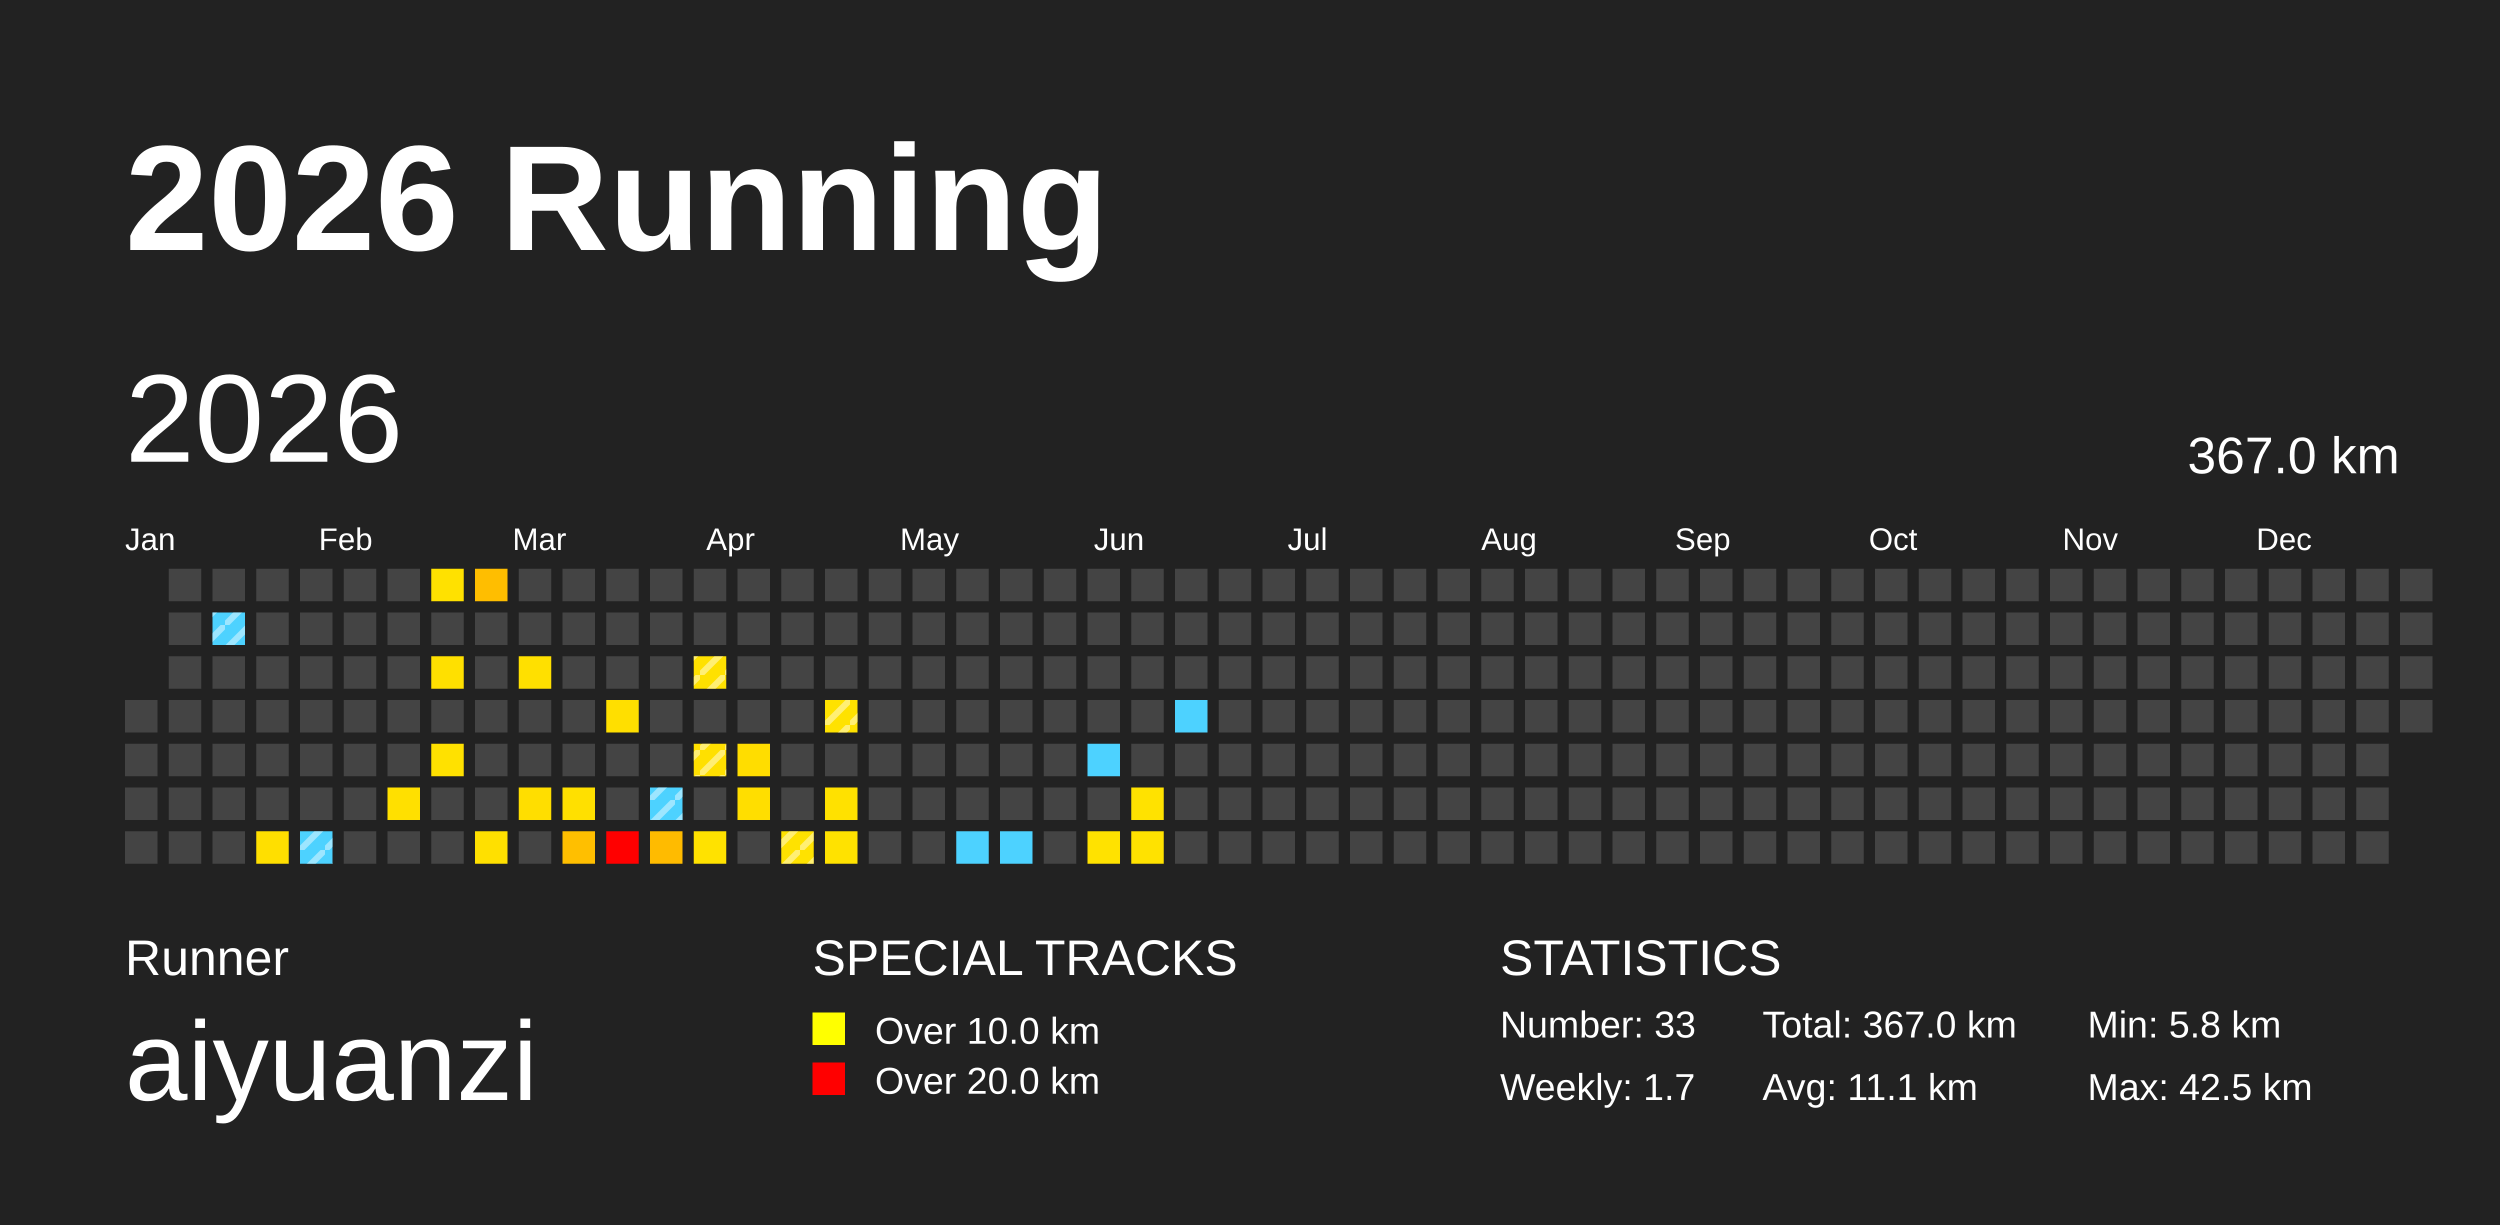
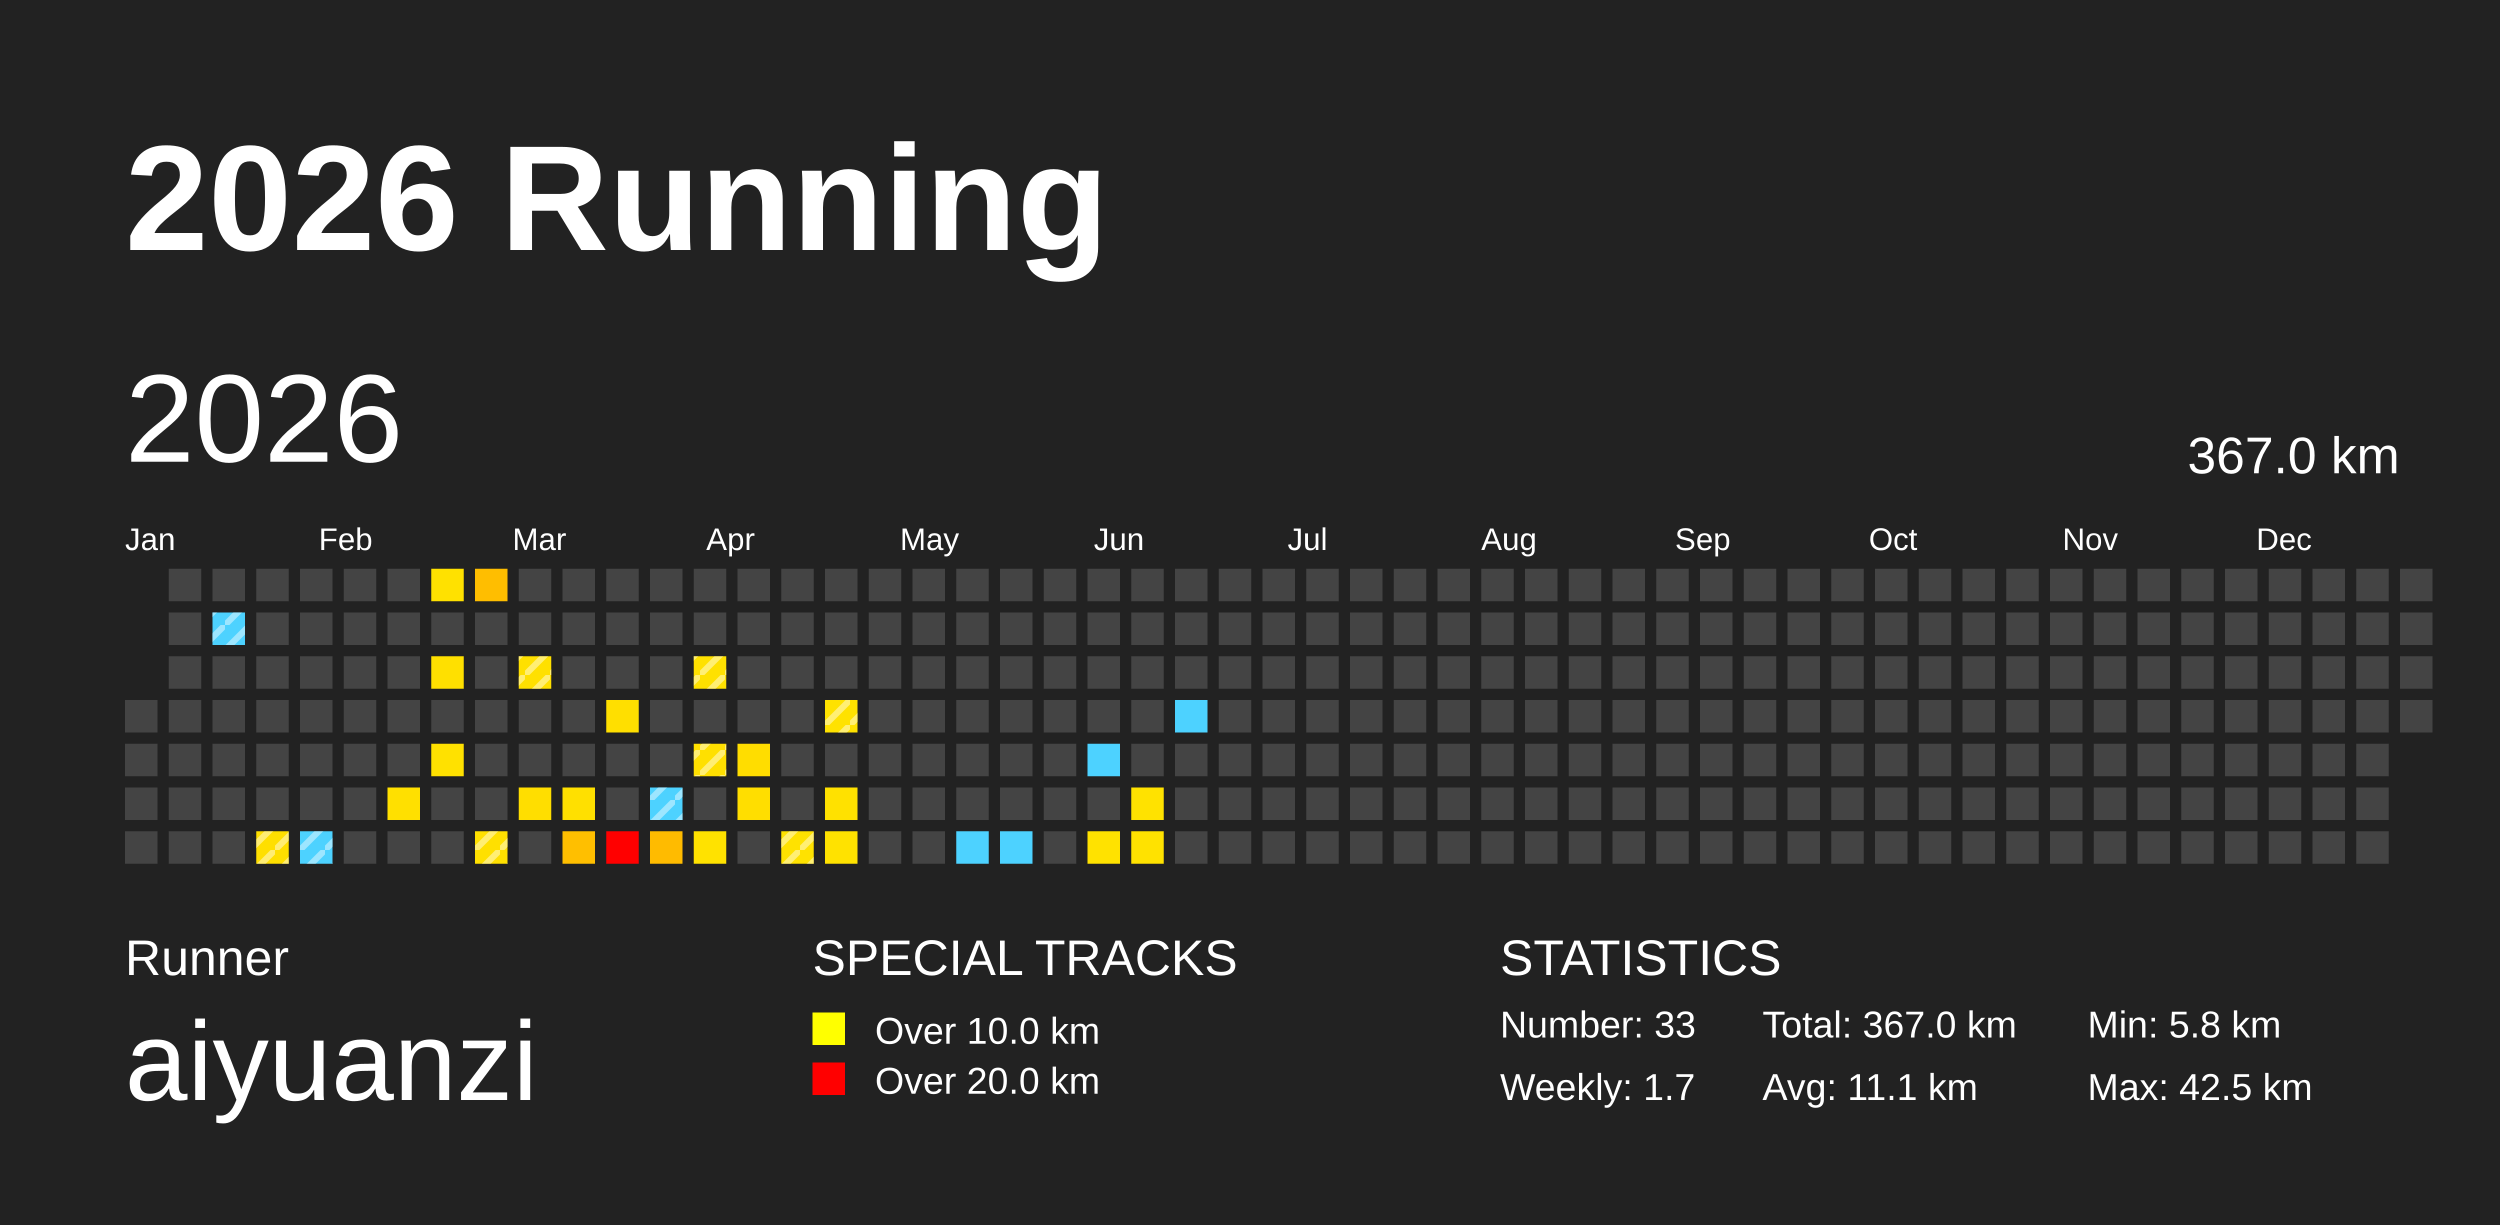
<svg xmlns="http://www.w3.org/2000/svg" baseProfile="full" height="98mm" version="1.1" viewBox="0,0,200,98" width="200mm">
  <defs>
    <pattern height="2" id="indoor-stripe" patternUnits="userSpaceOnUse" width="2">
      <line stroke="white" stroke-opacity="0.45" stroke-width="0.5" x1="0" x2="2" y1="2" y2="0" />
    </pattern>
  </defs>
  <rect fill="#222222" height="98" width="200" x="0" y="0" />
  <text fill="#FFFFFF" style="font-size:12px; font-family:Arial; font-weight:bold;" x="10" y="20">2026 Running</text>
  <text fill="#FFFFFF" style="font-size:4px; font-family:Arial" x="10" y="78">Runner</text>
  <text fill="#FFFFFF" style="font-size:9px; font-family:Arial" x="10" y="88">aiyuanzi</text>
  <text fill="#FFFFFF" style="font-size:4px; font-family:Arial" x="65" y="78">SPECIAL TRACKS</text>
  <rect fill="yellow" height="2.6" width="2.6" x="65" y="81" />
  <text fill="#FFFFFF" style="font-size:3px; font-family:Arial" x="70" y="83.5">Over 10.0 km</text>
  <rect fill="red" height="2.6" width="2.6" x="65" y="85" />
  <text fill="#FFFFFF" style="font-size:3px; font-family:Arial" x="70" y="87.5">Over 20.0 km</text>
  <text fill="#FFFFFF" style="font-size:4px; font-family:Arial" x="120" y="78">STATISTICS</text>
  <text fill="#FFFFFF" style="font-size:3px; font-family:Arial" x="120" y="83">Number: 33</text>
  <text fill="#FFFFFF" style="font-size:3px; font-family:Arial" x="120" y="88">Weekly: 1.7</text>
  <text fill="#FFFFFF" style="font-size:3px; font-family:Arial" x="141" y="83">Total: 367.0 km</text>
  <text fill="#FFFFFF" style="font-size:3px; font-family:Arial" x="141" y="88">Avg: 11.1 km</text>
  <text fill="#FFFFFF" style="font-size:3px; font-family:Arial" x="167" y="83">Min: 5.8 km</text>
  <text fill="#FFFFFF" style="font-size:3px; font-family:Arial" x="167" y="88">Max: 42.5 km</text>
  <text dominant-baseline="hanging" fill="#FFFFFF" style="font-size:10.0px; font-family:Arial;" x="10" y="30">2026</text>
  <text dominant-baseline="hanging" fill="#FFFFFF" style="font-size:4.125px; font-family:Arial;" x="175" y="35">367.0 km</text>
  <text fill="#FFFFFF" style="font-size:2.5px; font-family:Arial" x="10.0" y="44">Jan</text>
  <text fill="#FFFFFF" style="font-size:2.5px; font-family:Arial" x="25.5" y="44">Feb</text>
  <text fill="#FFFFFF" style="font-size:2.5px; font-family:Arial" x="41.0" y="44">Mar</text>
  <text fill="#FFFFFF" style="font-size:2.5px; font-family:Arial" x="56.5" y="44">Apr</text>
  <text fill="#FFFFFF" style="font-size:2.5px; font-family:Arial" x="72.0" y="44">May</text>
  <text fill="#FFFFFF" style="font-size:2.5px; font-family:Arial" x="87.5" y="44">Jun</text>
  <text fill="#FFFFFF" style="font-size:2.5px; font-family:Arial" x="103.0" y="44">Jul</text>
  <text fill="#FFFFFF" style="font-size:2.5px; font-family:Arial" x="118.5" y="44">Aug</text>
  <text fill="#FFFFFF" style="font-size:2.5px; font-family:Arial" x="134.0" y="44">Sep</text>
  <text fill="#FFFFFF" style="font-size:2.5px; font-family:Arial" x="149.5" y="44">Oct</text>
  <text fill="#FFFFFF" style="font-size:2.5px; font-family:Arial" x="165.0" y="44">Nov</text>
  <text fill="#FFFFFF" style="font-size:2.5px; font-family:Arial" x="180.5" y="44">Dec</text>
  <rect fill="#444444" height="2.6" width="2.6" x="10.0" y="56.0" />
  <rect fill="#444444" height="2.6" width="2.6" x="10.0" y="59.5" />
  <rect fill="#444444" height="2.6" width="2.6" x="10.0" y="63.0" />
  <rect fill="#444444" height="2.6" width="2.6" x="10.0" y="66.5" />
  <rect fill="#444444" height="2.6" width="2.6" x="13.5" y="45.5" />
  <rect fill="#444444" height="2.6" width="2.6" x="13.5" y="49.0" />
  <rect fill="#444444" height="2.6" width="2.6" x="13.5" y="52.5" />
  <rect fill="#444444" height="2.6" width="2.6" x="13.5" y="56.0" />
  <rect fill="#444444" height="2.6" width="2.6" x="13.5" y="59.5" />
  <rect fill="#444444" height="2.6" width="2.6" x="13.5" y="63.0" />
  <rect fill="#444444" height="2.6" width="2.6" x="13.5" y="66.5" />
  <rect fill="#444444" height="2.6" width="2.6" x="17.0" y="45.5" />
  <rect fill="#4dd2ff" height="2.6" width="2.6" x="17.0" y="49.0" />
  <rect fill="url(#indoor-stripe)" height="2.6" width="2.6" x="17.0" y="49.0" />
  <rect fill="#444444" height="2.6" width="2.6" x="17.0" y="52.5" />
  <rect fill="#444444" height="2.6" width="2.6" x="17.0" y="56.0" />
  <rect fill="#444444" height="2.6" width="2.6" x="17.0" y="59.5" />
  <rect fill="#444444" height="2.6" width="2.6" x="17.0" y="63.0" />
  <rect fill="#444444" height="2.6" width="2.6" x="17.0" y="66.5" />
  <rect fill="#444444" height="2.6" width="2.6" x="20.5" y="45.5" />
  <rect fill="#444444" height="2.6" width="2.6" x="20.5" y="49.0" />
  <rect fill="#444444" height="2.6" width="2.6" x="20.5" y="52.5" />
  <rect fill="#444444" height="2.6" width="2.6" x="20.5" y="56.0" />
  <rect fill="#444444" height="2.6" width="2.6" x="20.5" y="59.5" />
  <rect fill="#444444" height="2.6" width="2.6" x="20.5" y="63.0" />
  <rect fill="#ffdf00" height="2.6" width="2.6" x="20.5" y="66.5" />
+   <rect fill="url(#indoor-stripe)" height="2.6" width="2.6" x="20.5" y="66.5" />
  <rect fill="#444444" height="2.6" width="2.6" x="24.0" y="45.5" />
  <rect fill="#444444" height="2.6" width="2.6" x="24.0" y="49.0" />
  <rect fill="#444444" height="2.6" width="2.6" x="24.0" y="52.5" />
  <rect fill="#444444" height="2.6" width="2.6" x="24.0" y="56.0" />
  <rect fill="#444444" height="2.6" width="2.6" x="24.0" y="59.5" />
  <rect fill="#444444" height="2.6" width="2.6" x="24.0" y="63.0" />
  <rect fill="#4dd2ff" height="2.6" width="2.6" x="24.0" y="66.5" />
  <rect fill="url(#indoor-stripe)" height="2.6" width="2.6" x="24.0" y="66.5" />
  <rect fill="#444444" height="2.6" width="2.6" x="27.5" y="45.5" />
  <rect fill="#444444" height="2.6" width="2.6" x="27.5" y="49.0" />
  <rect fill="#444444" height="2.6" width="2.6" x="27.5" y="52.5" />
  <rect fill="#444444" height="2.6" width="2.6" x="27.5" y="56.0" />
  <rect fill="#444444" height="2.6" width="2.6" x="27.5" y="59.5" />
  <rect fill="#444444" height="2.6" width="2.6" x="27.5" y="63.0" />
  <rect fill="#444444" height="2.6" width="2.6" x="27.5" y="66.5" />
  <rect fill="#444444" height="2.6" width="2.6" x="31.0" y="45.5" />
  <rect fill="#444444" height="2.6" width="2.6" x="31.0" y="49.0" />
  <rect fill="#444444" height="2.6" width="2.6" x="31.0" y="52.5" />
  <rect fill="#444444" height="2.6" width="2.6" x="31.0" y="56.0" />
  <rect fill="#444444" height="2.6" width="2.6" x="31.0" y="59.5" />
  <rect fill="#ffe000" height="2.6" width="2.6" x="31.0" y="63.0" />
  <rect fill="#444444" height="2.6" width="2.6" x="31.0" y="66.5" />
  <rect fill="#ffe100" height="2.6" width="2.6" x="34.5" y="45.5" />
  <rect fill="#444444" height="2.6" width="2.6" x="34.5" y="49.0" />
  <rect fill="#ffe000" height="2.6" width="2.6" x="34.5" y="52.5" />
  <rect fill="#444444" height="2.6" width="2.6" x="34.5" y="56.0" />
  <rect fill="#ffe100" height="2.6" width="2.6" x="34.5" y="59.5" />
  <rect fill="#444444" height="2.6" width="2.6" x="34.5" y="63.0" />
  <rect fill="#444444" height="2.6" width="2.6" x="34.5" y="66.5" />
  <rect fill="#ffbe00" height="2.6" width="2.6" x="38.0" y="45.5" />
  <rect fill="#444444" height="2.6" width="2.6" x="38.0" y="49.0" />
  <rect fill="#444444" height="2.6" width="2.6" x="38.0" y="52.5" />
  <rect fill="#444444" height="2.6" width="2.6" x="38.0" y="56.0" />
  <rect fill="#444444" height="2.6" width="2.6" x="38.0" y="59.5" />
  <rect fill="#444444" height="2.6" width="2.6" x="38.0" y="63.0" />
  <rect fill="#ffe000" height="2.6" width="2.6" x="38.0" y="66.5" />
+   <rect fill="url(#indoor-stripe)" height="2.6" width="2.6" x="38.0" y="66.5" />
  <rect fill="#444444" height="2.6" width="2.6" x="41.5" y="45.5" />
  <rect fill="#444444" height="2.6" width="2.6" x="41.5" y="49.0" />
  <rect fill="#ffe000" height="2.6" width="2.6" x="41.5" y="52.5" />
+   <rect fill="url(#indoor-stripe)" height="2.6" width="2.6" x="41.5" y="52.5" />
  <rect fill="#444444" height="2.6" width="2.6" x="41.5" y="56.0" />
  <rect fill="#444444" height="2.6" width="2.6" x="41.5" y="59.5" />
  <rect fill="#ffde00" height="2.6" width="2.6" x="41.5" y="63.0" />
  <rect fill="#444444" height="2.6" width="2.6" x="41.5" y="66.5" />
  <rect fill="#444444" height="2.6" width="2.6" x="45.0" y="45.5" />
  <rect fill="#444444" height="2.6" width="2.6" x="45.0" y="49.0" />
  <rect fill="#444444" height="2.6" width="2.6" x="45.0" y="52.5" />
  <rect fill="#444444" height="2.6" width="2.6" x="45.0" y="56.0" />
  <rect fill="#444444" height="2.6" width="2.6" x="45.0" y="59.5" />
  <rect fill="#ffe000" height="2.6" width="2.6" x="45.0" y="63.0" />
  <rect fill="#ffbf00" height="2.6" width="2.6" x="45.0" y="66.5" />
  <rect fill="#444444" height="2.6" width="2.6" x="48.5" y="45.5" />
  <rect fill="#444444" height="2.6" width="2.6" x="48.5" y="49.0" />
  <rect fill="#444444" height="2.6" width="2.6" x="48.5" y="52.5" />
  <rect fill="#ffdf00" height="2.6" width="2.6" x="48.5" y="56.0" />
  <rect fill="#444444" height="2.6" width="2.6" x="48.5" y="59.5" />
  <rect fill="#444444" height="2.6" width="2.6" x="48.5" y="63.0" />
  <rect fill="red" height="2.6" width="2.6" x="48.5" y="66.5" />
  <rect fill="#444444" height="2.6" width="2.6" x="52.0" y="45.5" />
  <rect fill="#444444" height="2.6" width="2.6" x="52.0" y="49.0" />
  <rect fill="#444444" height="2.6" width="2.6" x="52.0" y="52.5" />
  <rect fill="#444444" height="2.6" width="2.6" x="52.0" y="56.0" />
  <rect fill="#444444" height="2.6" width="2.6" x="52.0" y="59.5" />
  <rect fill="#4dd2ff" height="2.6" width="2.6" x="52.0" y="63.0" />
  <rect fill="url(#indoor-stripe)" height="2.6" width="2.6" x="52.0" y="63.0" />
  <rect fill="#ffbb00" height="2.6" width="2.6" x="52.0" y="66.5" />
  <rect fill="#444444" height="2.6" width="2.6" x="55.5" y="45.5" />
  <rect fill="#444444" height="2.6" width="2.6" x="55.5" y="49.0" />
  <rect fill="#ffe100" height="2.6" width="2.6" x="55.5" y="52.5" />
  <rect fill="url(#indoor-stripe)" height="2.6" width="2.6" x="55.5" y="52.5" />
  <rect fill="#444444" height="2.6" width="2.6" x="55.5" y="56.0" />
  <rect fill="#ffe000" height="2.6" width="2.6" x="55.5" y="59.5" />
  <rect fill="url(#indoor-stripe)" height="2.6" width="2.6" x="55.5" y="59.5" />
  <rect fill="#444444" height="2.6" width="2.6" x="55.5" y="63.0" />
  <rect fill="#ffe200" height="2.6" width="2.6" x="55.5" y="66.5" />
  <rect fill="#444444" height="2.6" width="2.6" x="59.0" y="45.5" />
  <rect fill="#444444" height="2.6" width="2.6" x="59.0" y="49.0" />
  <rect fill="#444444" height="2.6" width="2.6" x="59.0" y="52.5" />
  <rect fill="#444444" height="2.6" width="2.6" x="59.0" y="56.0" />
  <rect fill="#ffdd00" height="2.6" width="2.6" x="59.0" y="59.5" />
  <rect fill="#ffde00" height="2.6" width="2.6" x="59.0" y="63.0" />
  <rect fill="#444444" height="2.6" width="2.6" x="59.0" y="66.5" />
  <rect fill="#444444" height="2.6" width="2.6" x="62.5" y="45.5" />
  <rect fill="#444444" height="2.6" width="2.6" x="62.5" y="49.0" />
  <rect fill="#444444" height="2.6" width="2.6" x="62.5" y="52.5" />
  <rect fill="#444444" height="2.6" width="2.6" x="62.5" y="56.0" />
  <rect fill="#444444" height="2.6" width="2.6" x="62.5" y="59.5" />
  <rect fill="#444444" height="2.6" width="2.6" x="62.5" y="63.0" />
  <rect fill="#ffe200" height="2.6" width="2.6" x="62.5" y="66.5" />
  <rect fill="url(#indoor-stripe)" height="2.6" width="2.6" x="62.5" y="66.5" />
  <rect fill="#444444" height="2.6" width="2.6" x="66.0" y="45.5" />
  <rect fill="#444444" height="2.6" width="2.6" x="66.0" y="49.0" />
  <rect fill="#444444" height="2.6" width="2.6" x="66.0" y="52.5" />
  <rect fill="#ffe200" height="2.6" width="2.6" x="66.0" y="56.0" />
  <rect fill="url(#indoor-stripe)" height="2.6" width="2.6" x="66.0" y="56.0" />
  <rect fill="#444444" height="2.6" width="2.6" x="66.0" y="59.5" />
  <rect fill="#ffe100" height="2.6" width="2.6" x="66.0" y="63.0" />
  <rect fill="#ffe200" height="2.6" width="2.6" x="66.0" y="66.5" />
  <rect fill="#444444" height="2.6" width="2.6" x="69.5" y="45.5" />
  <rect fill="#444444" height="2.6" width="2.6" x="69.5" y="49.0" />
  <rect fill="#444444" height="2.6" width="2.6" x="69.5" y="52.5" />
  <rect fill="#444444" height="2.6" width="2.6" x="69.5" y="56.0" />
  <rect fill="#444444" height="2.6" width="2.6" x="69.5" y="59.5" />
  <rect fill="#444444" height="2.6" width="2.6" x="69.5" y="63.0" />
  <rect fill="#444444" height="2.6" width="2.6" x="69.5" y="66.5" />
  <rect fill="#444444" height="2.6" width="2.6" x="73.0" y="45.5" />
  <rect fill="#444444" height="2.6" width="2.6" x="73.0" y="49.0" />
  <rect fill="#444444" height="2.6" width="2.6" x="73.0" y="52.5" />
  <rect fill="#444444" height="2.6" width="2.6" x="73.0" y="56.0" />
  <rect fill="#444444" height="2.6" width="2.6" x="73.0" y="59.5" />
  <rect fill="#444444" height="2.6" width="2.6" x="73.0" y="63.0" />
  <rect fill="#444444" height="2.6" width="2.6" x="73.0" y="66.5" />
  <rect fill="#444444" height="2.6" width="2.6" x="76.5" y="45.5" />
  <rect fill="#444444" height="2.6" width="2.6" x="76.5" y="49.0" />
  <rect fill="#444444" height="2.6" width="2.6" x="76.5" y="52.5" />
  <rect fill="#444444" height="2.6" width="2.6" x="76.5" y="56.0" />
  <rect fill="#444444" height="2.6" width="2.6" x="76.5" y="59.5" />
  <rect fill="#444444" height="2.6" width="2.6" x="76.5" y="63.0" />
  <rect fill="#4dd2ff" height="2.6" width="2.6" x="76.5" y="66.5" />
  <rect fill="#444444" height="2.6" width="2.6" x="80.0" y="45.5" />
  <rect fill="#444444" height="2.6" width="2.6" x="80.0" y="49.0" />
  <rect fill="#444444" height="2.6" width="2.6" x="80.0" y="52.5" />
  <rect fill="#444444" height="2.6" width="2.6" x="80.0" y="56.0" />
  <rect fill="#444444" height="2.6" width="2.6" x="80.0" y="59.5" />
  <rect fill="#444444" height="2.6" width="2.6" x="80.0" y="63.0" />
  <rect fill="#4dd2ff" height="2.6" width="2.6" x="80.0" y="66.5" />
  <rect fill="#444444" height="2.6" width="2.6" x="83.5" y="45.5" />
  <rect fill="#444444" height="2.6" width="2.6" x="83.5" y="49.0" />
  <rect fill="#444444" height="2.6" width="2.6" x="83.5" y="52.5" />
  <rect fill="#444444" height="2.6" width="2.6" x="83.5" y="56.0" />
  <rect fill="#444444" height="2.6" width="2.6" x="83.5" y="59.5" />
  <rect fill="#444444" height="2.6" width="2.6" x="83.5" y="63.0" />
  <rect fill="#444444" height="2.6" width="2.6" x="83.5" y="66.5" />
  <rect fill="#444444" height="2.6" width="2.6" x="87.0" y="45.5" />
  <rect fill="#444444" height="2.6" width="2.6" x="87.0" y="49.0" />
  <rect fill="#444444" height="2.6" width="2.6" x="87.0" y="52.5" />
  <rect fill="#444444" height="2.6" width="2.6" x="87.0" y="56.0" />
  <rect fill="#4dd2ff" height="2.6" width="2.6" x="87.0" y="59.5" />
  <rect fill="#444444" height="2.6" width="2.6" x="87.0" y="63.0" />
  <rect fill="#ffe200" height="2.6" width="2.6" x="87.0" y="66.5" />
  <rect fill="#444444" height="2.6" width="2.6" x="90.5" y="45.5" />
  <rect fill="#444444" height="2.6" width="2.6" x="90.5" y="49.0" />
  <rect fill="#444444" height="2.6" width="2.6" x="90.5" y="52.5" />
  <rect fill="#444444" height="2.6" width="2.6" x="90.5" y="56.0" />
  <rect fill="#444444" height="2.6" width="2.6" x="90.5" y="59.5" />
  <rect fill="#ffe200" height="2.6" width="2.6" x="90.5" y="63.0" />
  <rect fill="#ffe200" height="2.6" width="2.6" x="90.5" y="66.5" />
  <rect fill="#444444" height="2.6" width="2.6" x="94.0" y="45.5" />
  <rect fill="#444444" height="2.6" width="2.6" x="94.0" y="49.0" />
  <rect fill="#444444" height="2.6" width="2.6" x="94.0" y="52.5" />
  <rect fill="#4dd2ff" height="2.6" width="2.6" x="94.0" y="56.0" />
  <rect fill="#444444" height="2.6" width="2.6" x="94.0" y="59.5" />
  <rect fill="#444444" height="2.6" width="2.6" x="94.0" y="63.0" />
  <rect fill="#444444" height="2.6" width="2.6" x="94.0" y="66.5" />
  <rect fill="#444444" height="2.6" width="2.6" x="97.5" y="45.5" />
  <rect fill="#444444" height="2.6" width="2.6" x="97.5" y="49.0" />
  <rect fill="#444444" height="2.6" width="2.6" x="97.5" y="52.5" />
  <rect fill="#444444" height="2.6" width="2.6" x="97.5" y="56.0" />
  <rect fill="#444444" height="2.6" width="2.6" x="97.5" y="59.5" />
  <rect fill="#444444" height="2.6" width="2.6" x="97.5" y="63.0" />
  <rect fill="#444444" height="2.6" width="2.6" x="97.5" y="66.5" />
  <rect fill="#444444" height="2.6" width="2.6" x="101.0" y="45.5" />
  <rect fill="#444444" height="2.6" width="2.6" x="101.0" y="49.0" />
  <rect fill="#444444" height="2.6" width="2.6" x="101.0" y="52.5" />
  <rect fill="#444444" height="2.6" width="2.6" x="101.0" y="56.0" />
  <rect fill="#444444" height="2.6" width="2.6" x="101.0" y="59.5" />
  <rect fill="#444444" height="2.6" width="2.6" x="101.0" y="63.0" />
  <rect fill="#444444" height="2.6" width="2.6" x="101.0" y="66.5" />
  <rect fill="#444444" height="2.6" width="2.6" x="104.5" y="45.5" />
  <rect fill="#444444" height="2.6" width="2.6" x="104.5" y="49.0" />
  <rect fill="#444444" height="2.6" width="2.6" x="104.5" y="52.5" />
  <rect fill="#444444" height="2.6" width="2.6" x="104.5" y="56.0" />
  <rect fill="#444444" height="2.6" width="2.6" x="104.5" y="59.5" />
  <rect fill="#444444" height="2.6" width="2.6" x="104.5" y="63.0" />
  <rect fill="#444444" height="2.6" width="2.6" x="104.5" y="66.5" />
  <rect fill="#444444" height="2.6" width="2.6" x="108.0" y="45.5" />
  <rect fill="#444444" height="2.6" width="2.6" x="108.0" y="49.0" />
  <rect fill="#444444" height="2.6" width="2.6" x="108.0" y="52.5" />
  <rect fill="#444444" height="2.6" width="2.6" x="108.0" y="56.0" />
  <rect fill="#444444" height="2.6" width="2.6" x="108.0" y="59.5" />
  <rect fill="#444444" height="2.6" width="2.6" x="108.0" y="63.0" />
  <rect fill="#444444" height="2.6" width="2.6" x="108.0" y="66.5" />
  <rect fill="#444444" height="2.6" width="2.6" x="111.5" y="45.5" />
  <rect fill="#444444" height="2.6" width="2.6" x="111.5" y="49.0" />
  <rect fill="#444444" height="2.6" width="2.6" x="111.5" y="52.5" />
  <rect fill="#444444" height="2.6" width="2.6" x="111.5" y="56.0" />
  <rect fill="#444444" height="2.6" width="2.6" x="111.5" y="59.5" />
  <rect fill="#444444" height="2.6" width="2.6" x="111.5" y="63.0" />
  <rect fill="#444444" height="2.6" width="2.6" x="111.5" y="66.5" />
  <rect fill="#444444" height="2.6" width="2.6" x="115.0" y="45.5" />
  <rect fill="#444444" height="2.6" width="2.6" x="115.0" y="49.0" />
  <rect fill="#444444" height="2.6" width="2.6" x="115.0" y="52.5" />
  <rect fill="#444444" height="2.6" width="2.6" x="115.0" y="56.0" />
  <rect fill="#444444" height="2.6" width="2.6" x="115.0" y="59.5" />
  <rect fill="#444444" height="2.6" width="2.6" x="115.0" y="63.0" />
  <rect fill="#444444" height="2.6" width="2.6" x="115.0" y="66.5" />
  <rect fill="#444444" height="2.6" width="2.6" x="118.5" y="45.5" />
  <rect fill="#444444" height="2.6" width="2.6" x="118.5" y="49.0" />
  <rect fill="#444444" height="2.6" width="2.6" x="118.5" y="52.5" />
  <rect fill="#444444" height="2.6" width="2.6" x="118.5" y="56.0" />
  <rect fill="#444444" height="2.6" width="2.6" x="118.5" y="59.5" />
  <rect fill="#444444" height="2.6" width="2.6" x="118.5" y="63.0" />
  <rect fill="#444444" height="2.6" width="2.6" x="118.5" y="66.5" />
  <rect fill="#444444" height="2.6" width="2.6" x="122.0" y="45.5" />
  <rect fill="#444444" height="2.6" width="2.6" x="122.0" y="49.0" />
  <rect fill="#444444" height="2.6" width="2.6" x="122.0" y="52.5" />
  <rect fill="#444444" height="2.6" width="2.6" x="122.0" y="56.0" />
  <rect fill="#444444" height="2.6" width="2.6" x="122.0" y="59.5" />
  <rect fill="#444444" height="2.6" width="2.6" x="122.0" y="63.0" />
  <rect fill="#444444" height="2.6" width="2.6" x="122.0" y="66.5" />
  <rect fill="#444444" height="2.6" width="2.6" x="125.5" y="45.5" />
  <rect fill="#444444" height="2.6" width="2.6" x="125.5" y="49.0" />
  <rect fill="#444444" height="2.6" width="2.6" x="125.5" y="52.5" />
  <rect fill="#444444" height="2.6" width="2.6" x="125.5" y="56.0" />
  <rect fill="#444444" height="2.6" width="2.6" x="125.5" y="59.5" />
  <rect fill="#444444" height="2.6" width="2.6" x="125.5" y="63.0" />
  <rect fill="#444444" height="2.6" width="2.6" x="125.5" y="66.5" />
  <rect fill="#444444" height="2.6" width="2.6" x="129.0" y="45.5" />
  <rect fill="#444444" height="2.6" width="2.6" x="129.0" y="49.0" />
  <rect fill="#444444" height="2.6" width="2.6" x="129.0" y="52.5" />
  <rect fill="#444444" height="2.6" width="2.6" x="129.0" y="56.0" />
  <rect fill="#444444" height="2.6" width="2.6" x="129.0" y="59.5" />
  <rect fill="#444444" height="2.6" width="2.6" x="129.0" y="63.0" />
  <rect fill="#444444" height="2.6" width="2.6" x="129.0" y="66.5" />
  <rect fill="#444444" height="2.6" width="2.6" x="132.5" y="45.5" />
  <rect fill="#444444" height="2.6" width="2.6" x="132.5" y="49.0" />
  <rect fill="#444444" height="2.6" width="2.6" x="132.5" y="52.5" />
  <rect fill="#444444" height="2.6" width="2.6" x="132.5" y="56.0" />
  <rect fill="#444444" height="2.6" width="2.6" x="132.5" y="59.5" />
  <rect fill="#444444" height="2.6" width="2.6" x="132.5" y="63.0" />
  <rect fill="#444444" height="2.6" width="2.6" x="132.5" y="66.5" />
  <rect fill="#444444" height="2.6" width="2.6" x="136.0" y="45.5" />
  <rect fill="#444444" height="2.6" width="2.6" x="136.0" y="49.0" />
  <rect fill="#444444" height="2.6" width="2.6" x="136.0" y="52.5" />
  <rect fill="#444444" height="2.6" width="2.6" x="136.0" y="56.0" />
  <rect fill="#444444" height="2.6" width="2.6" x="136.0" y="59.5" />
  <rect fill="#444444" height="2.6" width="2.6" x="136.0" y="63.0" />
  <rect fill="#444444" height="2.6" width="2.6" x="136.0" y="66.5" />
  <rect fill="#444444" height="2.6" width="2.6" x="139.5" y="45.5" />
  <rect fill="#444444" height="2.6" width="2.6" x="139.5" y="49.0" />
  <rect fill="#444444" height="2.6" width="2.6" x="139.5" y="52.5" />
  <rect fill="#444444" height="2.6" width="2.6" x="139.5" y="56.0" />
  <rect fill="#444444" height="2.6" width="2.6" x="139.5" y="59.5" />
  <rect fill="#444444" height="2.6" width="2.6" x="139.5" y="63.0" />
  <rect fill="#444444" height="2.6" width="2.6" x="139.5" y="66.5" />
  <rect fill="#444444" height="2.6" width="2.6" x="143.0" y="45.5" />
  <rect fill="#444444" height="2.6" width="2.6" x="143.0" y="49.0" />
  <rect fill="#444444" height="2.6" width="2.6" x="143.0" y="52.5" />
  <rect fill="#444444" height="2.6" width="2.6" x="143.0" y="56.0" />
  <rect fill="#444444" height="2.6" width="2.6" x="143.0" y="59.5" />
  <rect fill="#444444" height="2.6" width="2.6" x="143.0" y="63.0" />
  <rect fill="#444444" height="2.6" width="2.6" x="143.0" y="66.5" />
  <rect fill="#444444" height="2.6" width="2.6" x="146.5" y="45.5" />
  <rect fill="#444444" height="2.6" width="2.6" x="146.5" y="49.0" />
  <rect fill="#444444" height="2.6" width="2.6" x="146.5" y="52.5" />
  <rect fill="#444444" height="2.6" width="2.6" x="146.5" y="56.0" />
  <rect fill="#444444" height="2.6" width="2.6" x="146.5" y="59.5" />
  <rect fill="#444444" height="2.6" width="2.6" x="146.5" y="63.0" />
  <rect fill="#444444" height="2.6" width="2.6" x="146.5" y="66.5" />
  <rect fill="#444444" height="2.6" width="2.6" x="150.0" y="45.5" />
  <rect fill="#444444" height="2.6" width="2.6" x="150.0" y="49.0" />
  <rect fill="#444444" height="2.6" width="2.6" x="150.0" y="52.5" />
  <rect fill="#444444" height="2.6" width="2.6" x="150.0" y="56.0" />
  <rect fill="#444444" height="2.6" width="2.6" x="150.0" y="59.5" />
  <rect fill="#444444" height="2.6" width="2.6" x="150.0" y="63.0" />
  <rect fill="#444444" height="2.6" width="2.6" x="150.0" y="66.5" />
  <rect fill="#444444" height="2.6" width="2.6" x="153.5" y="45.5" />
  <rect fill="#444444" height="2.6" width="2.6" x="153.5" y="49.0" />
  <rect fill="#444444" height="2.6" width="2.6" x="153.5" y="52.5" />
  <rect fill="#444444" height="2.6" width="2.6" x="153.5" y="56.0" />
  <rect fill="#444444" height="2.6" width="2.6" x="153.5" y="59.5" />
  <rect fill="#444444" height="2.6" width="2.6" x="153.5" y="63.0" />
  <rect fill="#444444" height="2.6" width="2.6" x="153.5" y="66.5" />
  <rect fill="#444444" height="2.6" width="2.6" x="157.0" y="45.5" />
  <rect fill="#444444" height="2.6" width="2.6" x="157.0" y="49.0" />
  <rect fill="#444444" height="2.6" width="2.6" x="157.0" y="52.5" />
  <rect fill="#444444" height="2.6" width="2.6" x="157.0" y="56.0" />
  <rect fill="#444444" height="2.6" width="2.6" x="157.0" y="59.5" />
  <rect fill="#444444" height="2.6" width="2.6" x="157.0" y="63.0" />
  <rect fill="#444444" height="2.6" width="2.6" x="157.0" y="66.5" />
  <rect fill="#444444" height="2.6" width="2.6" x="160.5" y="45.5" />
  <rect fill="#444444" height="2.6" width="2.6" x="160.5" y="49.0" />
  <rect fill="#444444" height="2.6" width="2.6" x="160.5" y="52.5" />
  <rect fill="#444444" height="2.6" width="2.6" x="160.5" y="56.0" />
  <rect fill="#444444" height="2.6" width="2.6" x="160.5" y="59.5" />
  <rect fill="#444444" height="2.6" width="2.6" x="160.5" y="63.0" />
  <rect fill="#444444" height="2.6" width="2.6" x="160.5" y="66.5" />
  <rect fill="#444444" height="2.6" width="2.6" x="164.0" y="45.5" />
  <rect fill="#444444" height="2.6" width="2.6" x="164.0" y="49.0" />
  <rect fill="#444444" height="2.6" width="2.6" x="164.0" y="52.5" />
  <rect fill="#444444" height="2.6" width="2.6" x="164.0" y="56.0" />
  <rect fill="#444444" height="2.6" width="2.6" x="164.0" y="59.5" />
  <rect fill="#444444" height="2.6" width="2.6" x="164.0" y="63.0" />
  <rect fill="#444444" height="2.6" width="2.6" x="164.0" y="66.5" />
  <rect fill="#444444" height="2.6" width="2.6" x="167.5" y="45.5" />
  <rect fill="#444444" height="2.6" width="2.6" x="167.5" y="49.0" />
  <rect fill="#444444" height="2.6" width="2.6" x="167.5" y="52.5" />
  <rect fill="#444444" height="2.6" width="2.6" x="167.5" y="56.0" />
  <rect fill="#444444" height="2.6" width="2.6" x="167.5" y="59.5" />
  <rect fill="#444444" height="2.6" width="2.6" x="167.5" y="63.0" />
  <rect fill="#444444" height="2.6" width="2.6" x="167.5" y="66.5" />
  <rect fill="#444444" height="2.6" width="2.6" x="171.0" y="45.5" />
  <rect fill="#444444" height="2.6" width="2.6" x="171.0" y="49.0" />
  <rect fill="#444444" height="2.6" width="2.6" x="171.0" y="52.5" />
  <rect fill="#444444" height="2.6" width="2.6" x="171.0" y="56.0" />
  <rect fill="#444444" height="2.6" width="2.6" x="171.0" y="59.5" />
  <rect fill="#444444" height="2.6" width="2.6" x="171.0" y="63.0" />
  <rect fill="#444444" height="2.6" width="2.6" x="171.0" y="66.5" />
  <rect fill="#444444" height="2.6" width="2.6" x="174.5" y="45.5" />
  <rect fill="#444444" height="2.6" width="2.6" x="174.5" y="49.0" />
  <rect fill="#444444" height="2.6" width="2.6" x="174.5" y="52.5" />
  <rect fill="#444444" height="2.6" width="2.6" x="174.5" y="56.0" />
  <rect fill="#444444" height="2.6" width="2.6" x="174.5" y="59.5" />
  <rect fill="#444444" height="2.6" width="2.6" x="174.5" y="63.0" />
  <rect fill="#444444" height="2.6" width="2.6" x="174.5" y="66.5" />
  <rect fill="#444444" height="2.6" width="2.6" x="178.0" y="45.5" />
  <rect fill="#444444" height="2.6" width="2.6" x="178.0" y="49.0" />
  <rect fill="#444444" height="2.6" width="2.6" x="178.0" y="52.5" />
  <rect fill="#444444" height="2.6" width="2.6" x="178.0" y="56.0" />
  <rect fill="#444444" height="2.6" width="2.6" x="178.0" y="59.5" />
  <rect fill="#444444" height="2.6" width="2.6" x="178.0" y="63.0" />
  <rect fill="#444444" height="2.6" width="2.6" x="178.0" y="66.5" />
  <rect fill="#444444" height="2.6" width="2.6" x="181.5" y="45.5" />
  <rect fill="#444444" height="2.6" width="2.6" x="181.5" y="49.0" />
  <rect fill="#444444" height="2.6" width="2.6" x="181.5" y="52.5" />
  <rect fill="#444444" height="2.6" width="2.6" x="181.5" y="56.0" />
  <rect fill="#444444" height="2.6" width="2.6" x="181.5" y="59.5" />
  <rect fill="#444444" height="2.6" width="2.6" x="181.5" y="63.0" />
  <rect fill="#444444" height="2.6" width="2.6" x="181.5" y="66.5" />
  <rect fill="#444444" height="2.6" width="2.6" x="185.0" y="45.5" />
  <rect fill="#444444" height="2.6" width="2.6" x="185.0" y="49.0" />
  <rect fill="#444444" height="2.6" width="2.6" x="185.0" y="52.5" />
  <rect fill="#444444" height="2.6" width="2.6" x="185.0" y="56.0" />
  <rect fill="#444444" height="2.6" width="2.6" x="185.0" y="59.5" />
  <rect fill="#444444" height="2.6" width="2.6" x="185.0" y="63.0" />
  <rect fill="#444444" height="2.6" width="2.6" x="185.0" y="66.5" />
  <rect fill="#444444" height="2.6" width="2.6" x="188.5" y="45.5" />
  <rect fill="#444444" height="2.6" width="2.6" x="188.5" y="49.0" />
  <rect fill="#444444" height="2.6" width="2.6" x="188.5" y="52.5" />
  <rect fill="#444444" height="2.6" width="2.6" x="188.5" y="56.0" />
  <rect fill="#444444" height="2.6" width="2.6" x="188.5" y="59.5" />
  <rect fill="#444444" height="2.6" width="2.6" x="188.5" y="63.0" />
  <rect fill="#444444" height="2.6" width="2.6" x="188.5" y="66.5" />
  <rect fill="#444444" height="2.6" width="2.6" x="192.0" y="45.5" />
  <rect fill="#444444" height="2.6" width="2.6" x="192.0" y="49.0" />
  <rect fill="#444444" height="2.6" width="2.6" x="192.0" y="52.5" />
  <rect fill="#444444" height="2.6" width="2.6" x="192.0" y="56.0" />
</svg>
